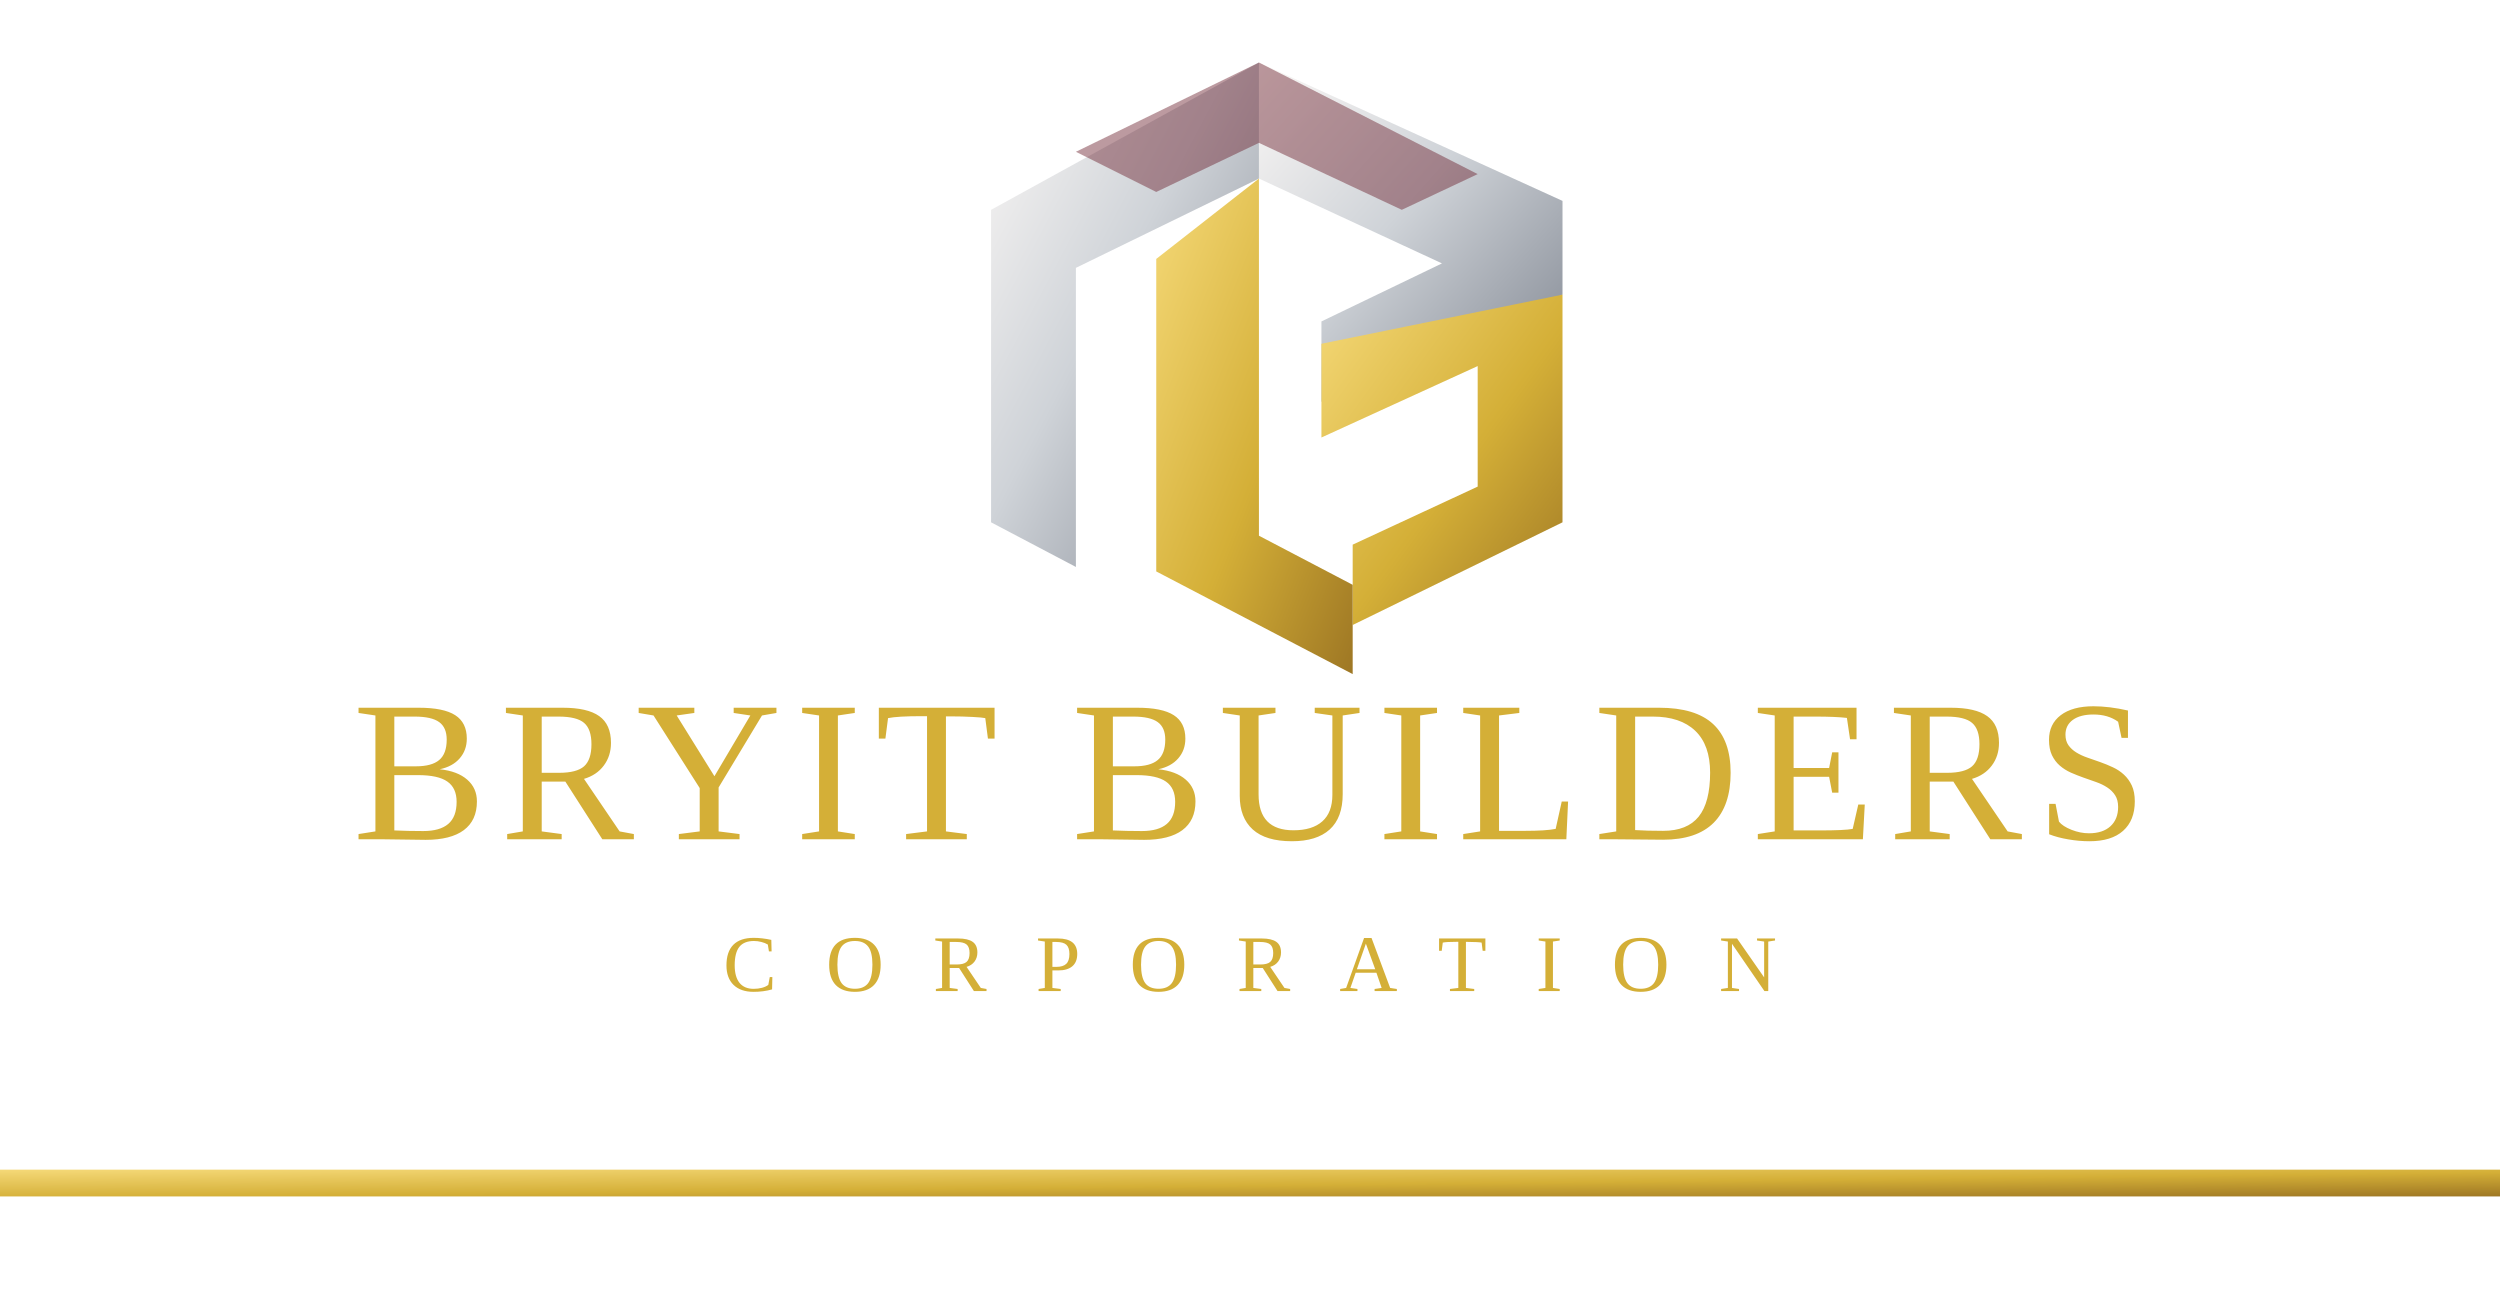
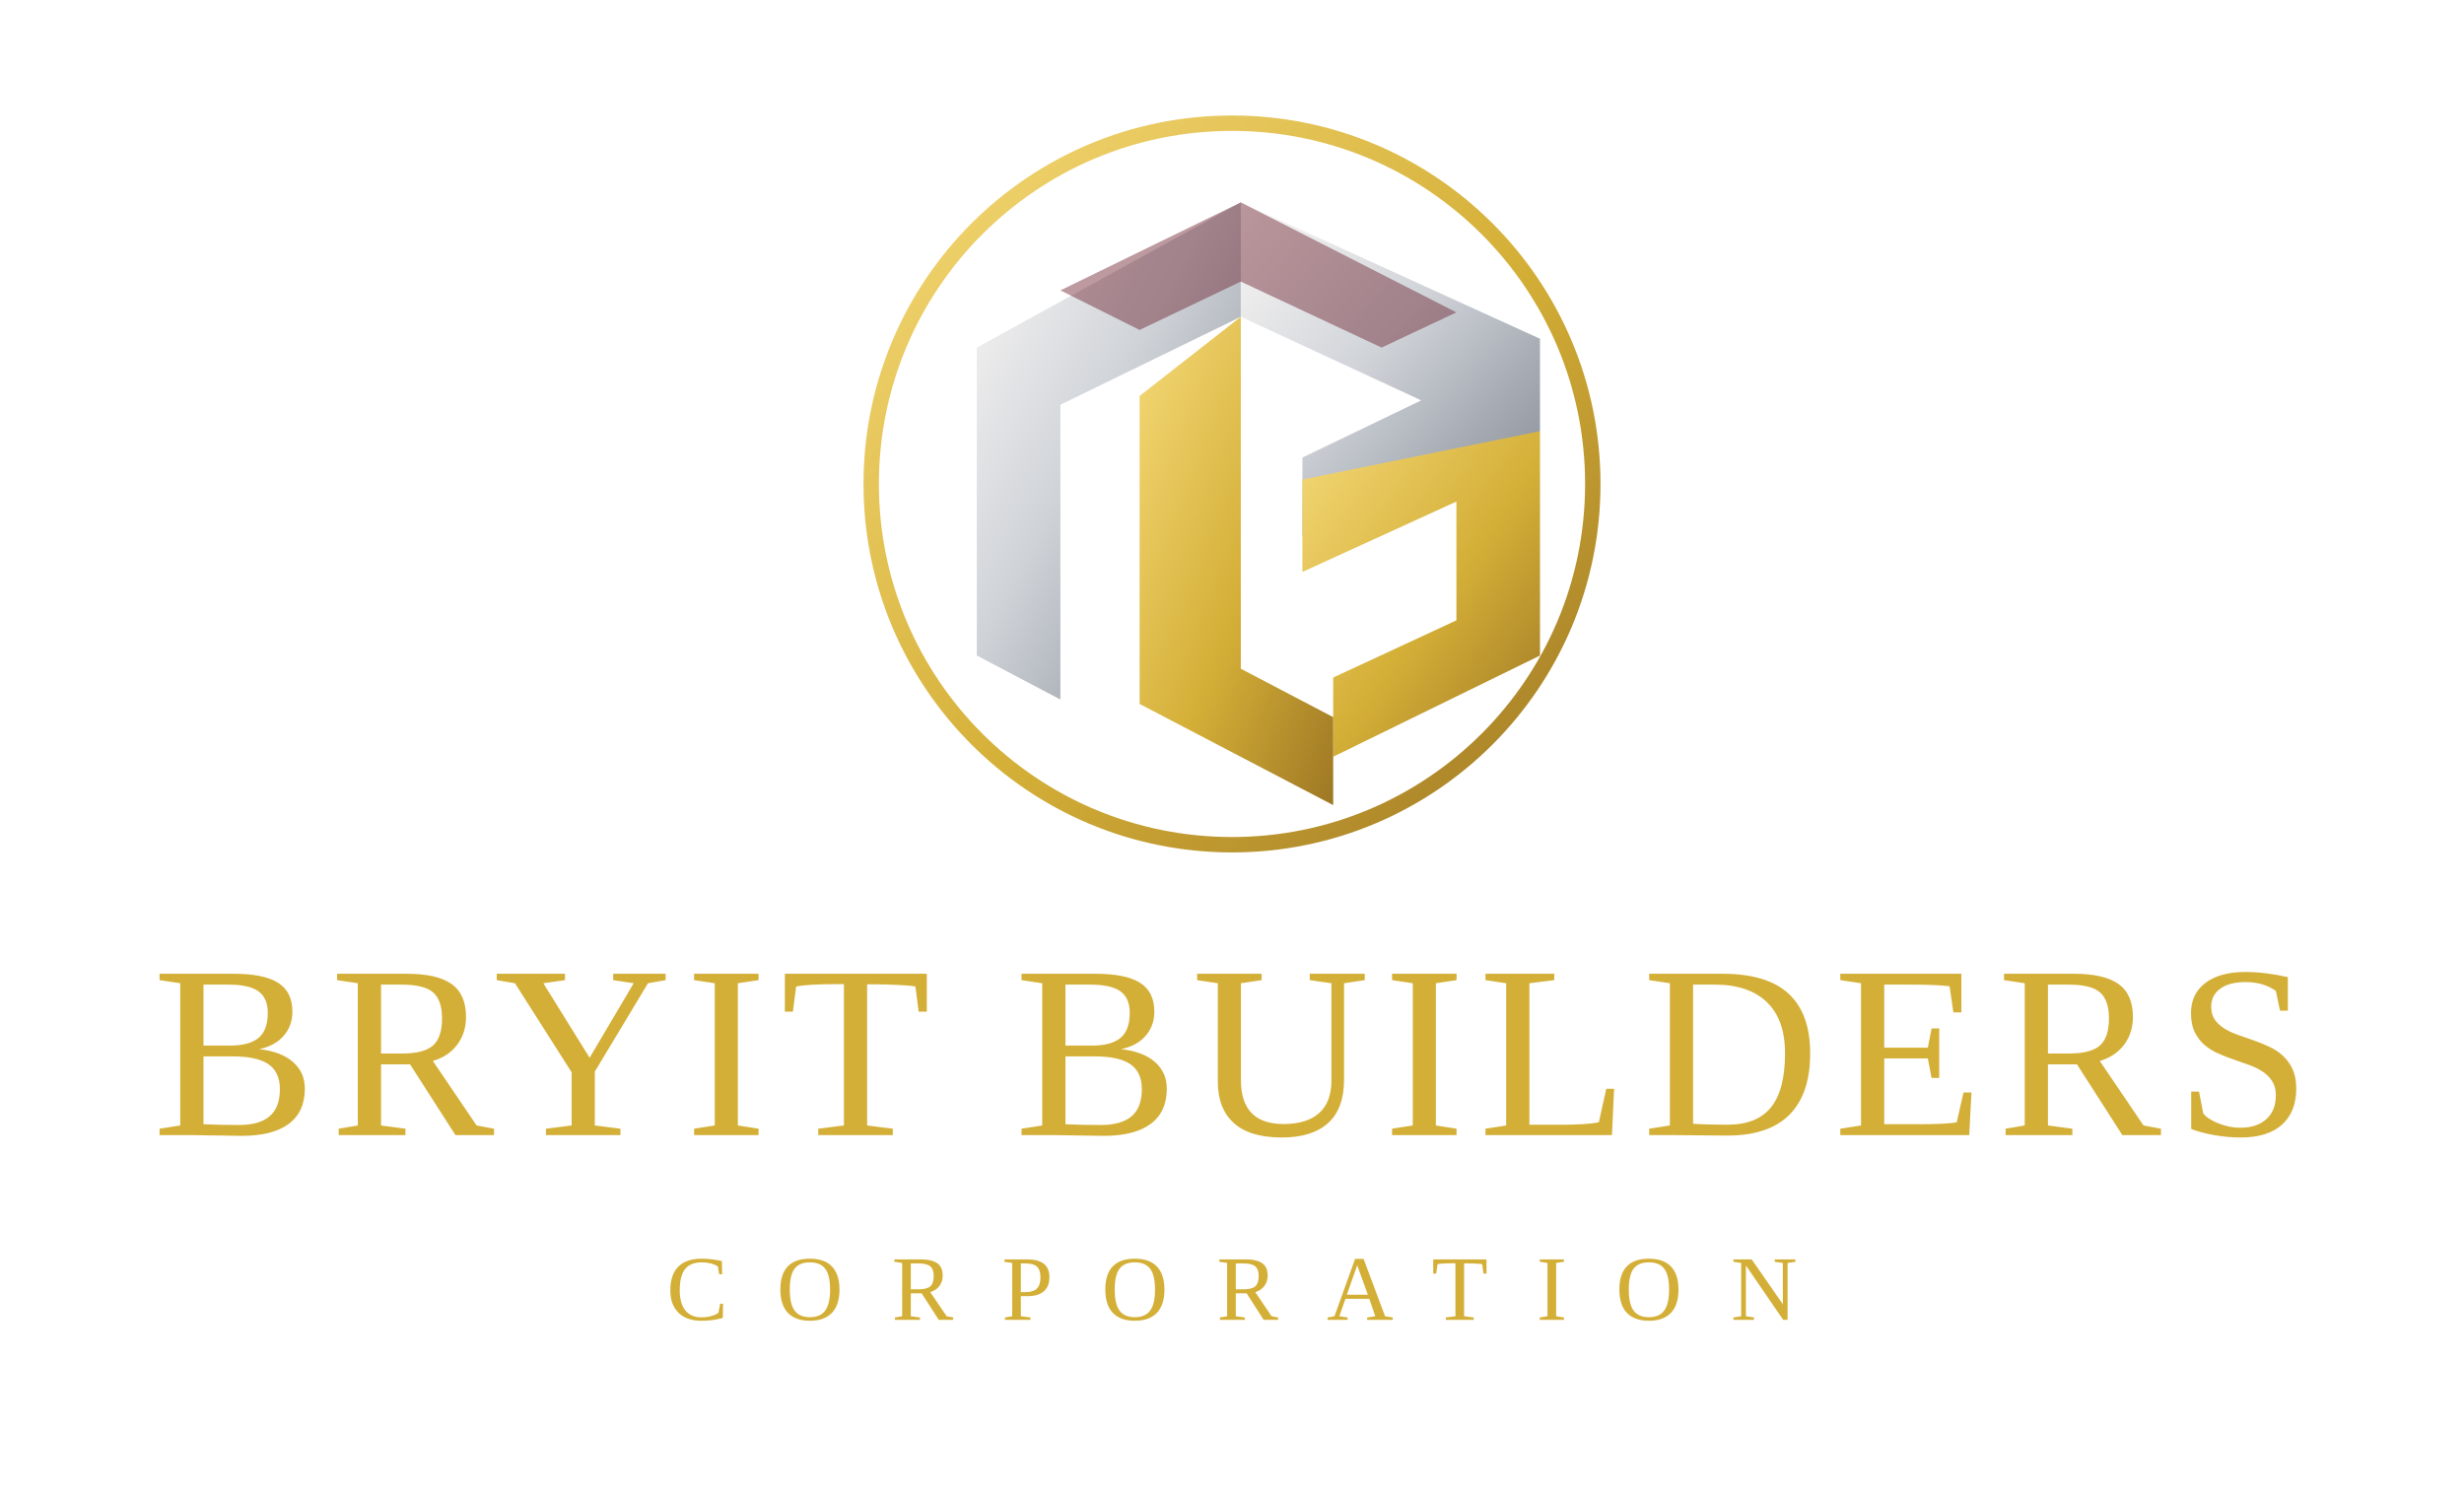
- <svg xmlns="http://www.w3.org/2000/svg" viewBox="0 0 560 290" role="img" aria-labelledby="title desc">
+ <svg xmlns="http://www.w3.org/2000/svg" viewBox="0 0 560 340" role="img" aria-labelledby="title desc">
  <defs>
    <linearGradient id="silver" x1="0%" y1="0%" x2="100%" y2="100%">
      <stop offset="0%" stop-color="#fbf8f6" />
      <stop offset="45%" stop-color="#cfd3d8" />
      <stop offset="100%" stop-color="#7f8590" />
    </linearGradient>
    <linearGradient id="gold" x1="0%" y1="0%" x2="100%" y2="100%">
      <stop offset="0%" stop-color="#f5d978" />
      <stop offset="55%" stop-color="#d4af37" />
      <stop offset="100%" stop-color="#9e7724" />
    </linearGradient>
  </defs>
-   <g transform="translate(210 14)">
+   <circle cx="280" cy="110" r="82" fill="none" stroke="url(#gold)" stroke-width="3.5" />
+   <g transform="translate(210 46)">
    <path d="M72 0 L140 31 L140 52 L86 76 L86 58 L113 45 L72 26 Z" fill="url(#silver)" />
    <path d="M72 0 L72 26 L31 46 L31 113 L12 103 L12 33 Z" fill="url(#silver)" />
    <path d="M140 52 L140 103 L93 126 L93 108 L121 95 L121 68 L86 84 L86 63 Z" fill="url(#gold)" />
    <path d="M72 26 L72 106 L93 117 L93 137 L49 114 L49 44 Z" fill="url(#gold)" />
    <path d="M72 0 L31 20 L49 29 L72 18 L104 33 L121 25 Z" fill="#6b1f2c" opacity="0.45" />
  </g>
-   <text x="280" y="188" text-anchor="middle" fill="#D4AF37" font-size="45" font-family="Georgia, 'Times New Roman', serif" letter-spacing="3">BRYIT BUILDERS</text>
-   <text x="280" y="222" text-anchor="middle" fill="#D4AF37" font-size="18" font-family="Georgia, 'Times New Roman', serif" letter-spacing="11">CORPORATION</text>
-   <rect x="0" y="262" width="560" height="6" fill="url(#gold)" />
+   <text x="280" y="258" text-anchor="middle" fill="#D4AF37" font-size="56" font-family="Georgia, 'Times New Roman', serif" letter-spacing="3">BRYIT BUILDERS</text>
+   <text x="280" y="300" text-anchor="middle" fill="#D4AF37" font-size="21" font-family="Georgia, 'Times New Roman', serif" letter-spacing="11">CORPORATION</text>
</svg>
